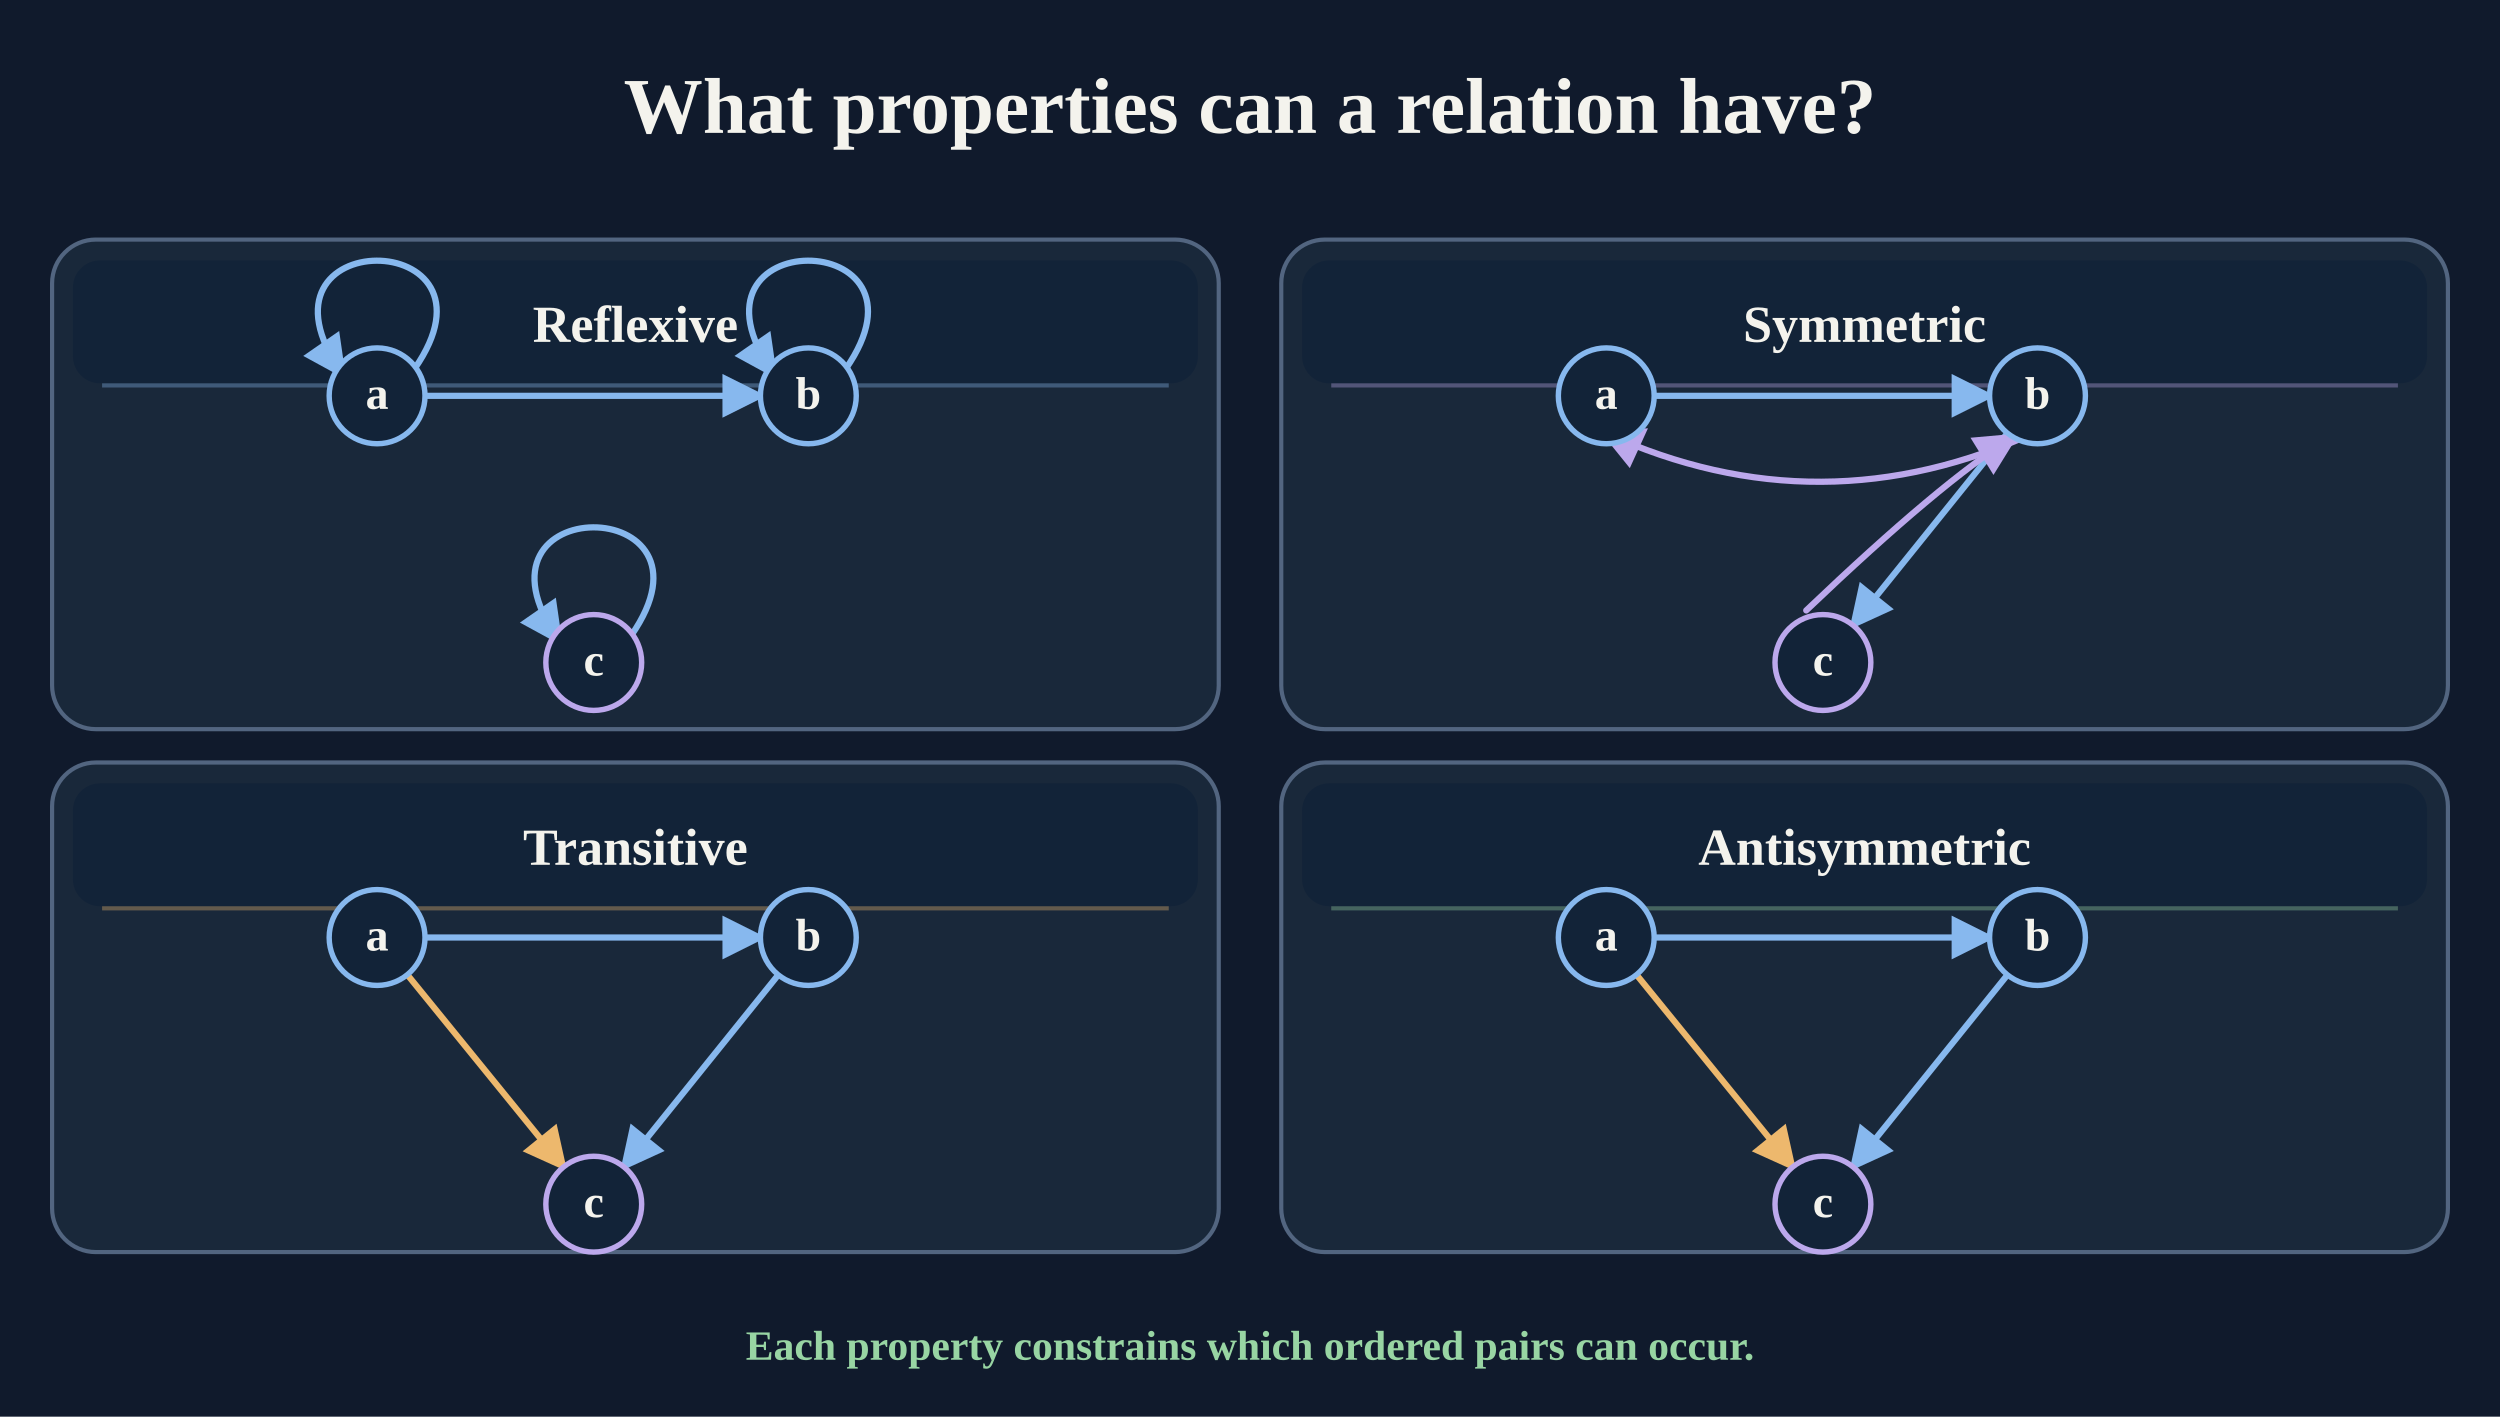
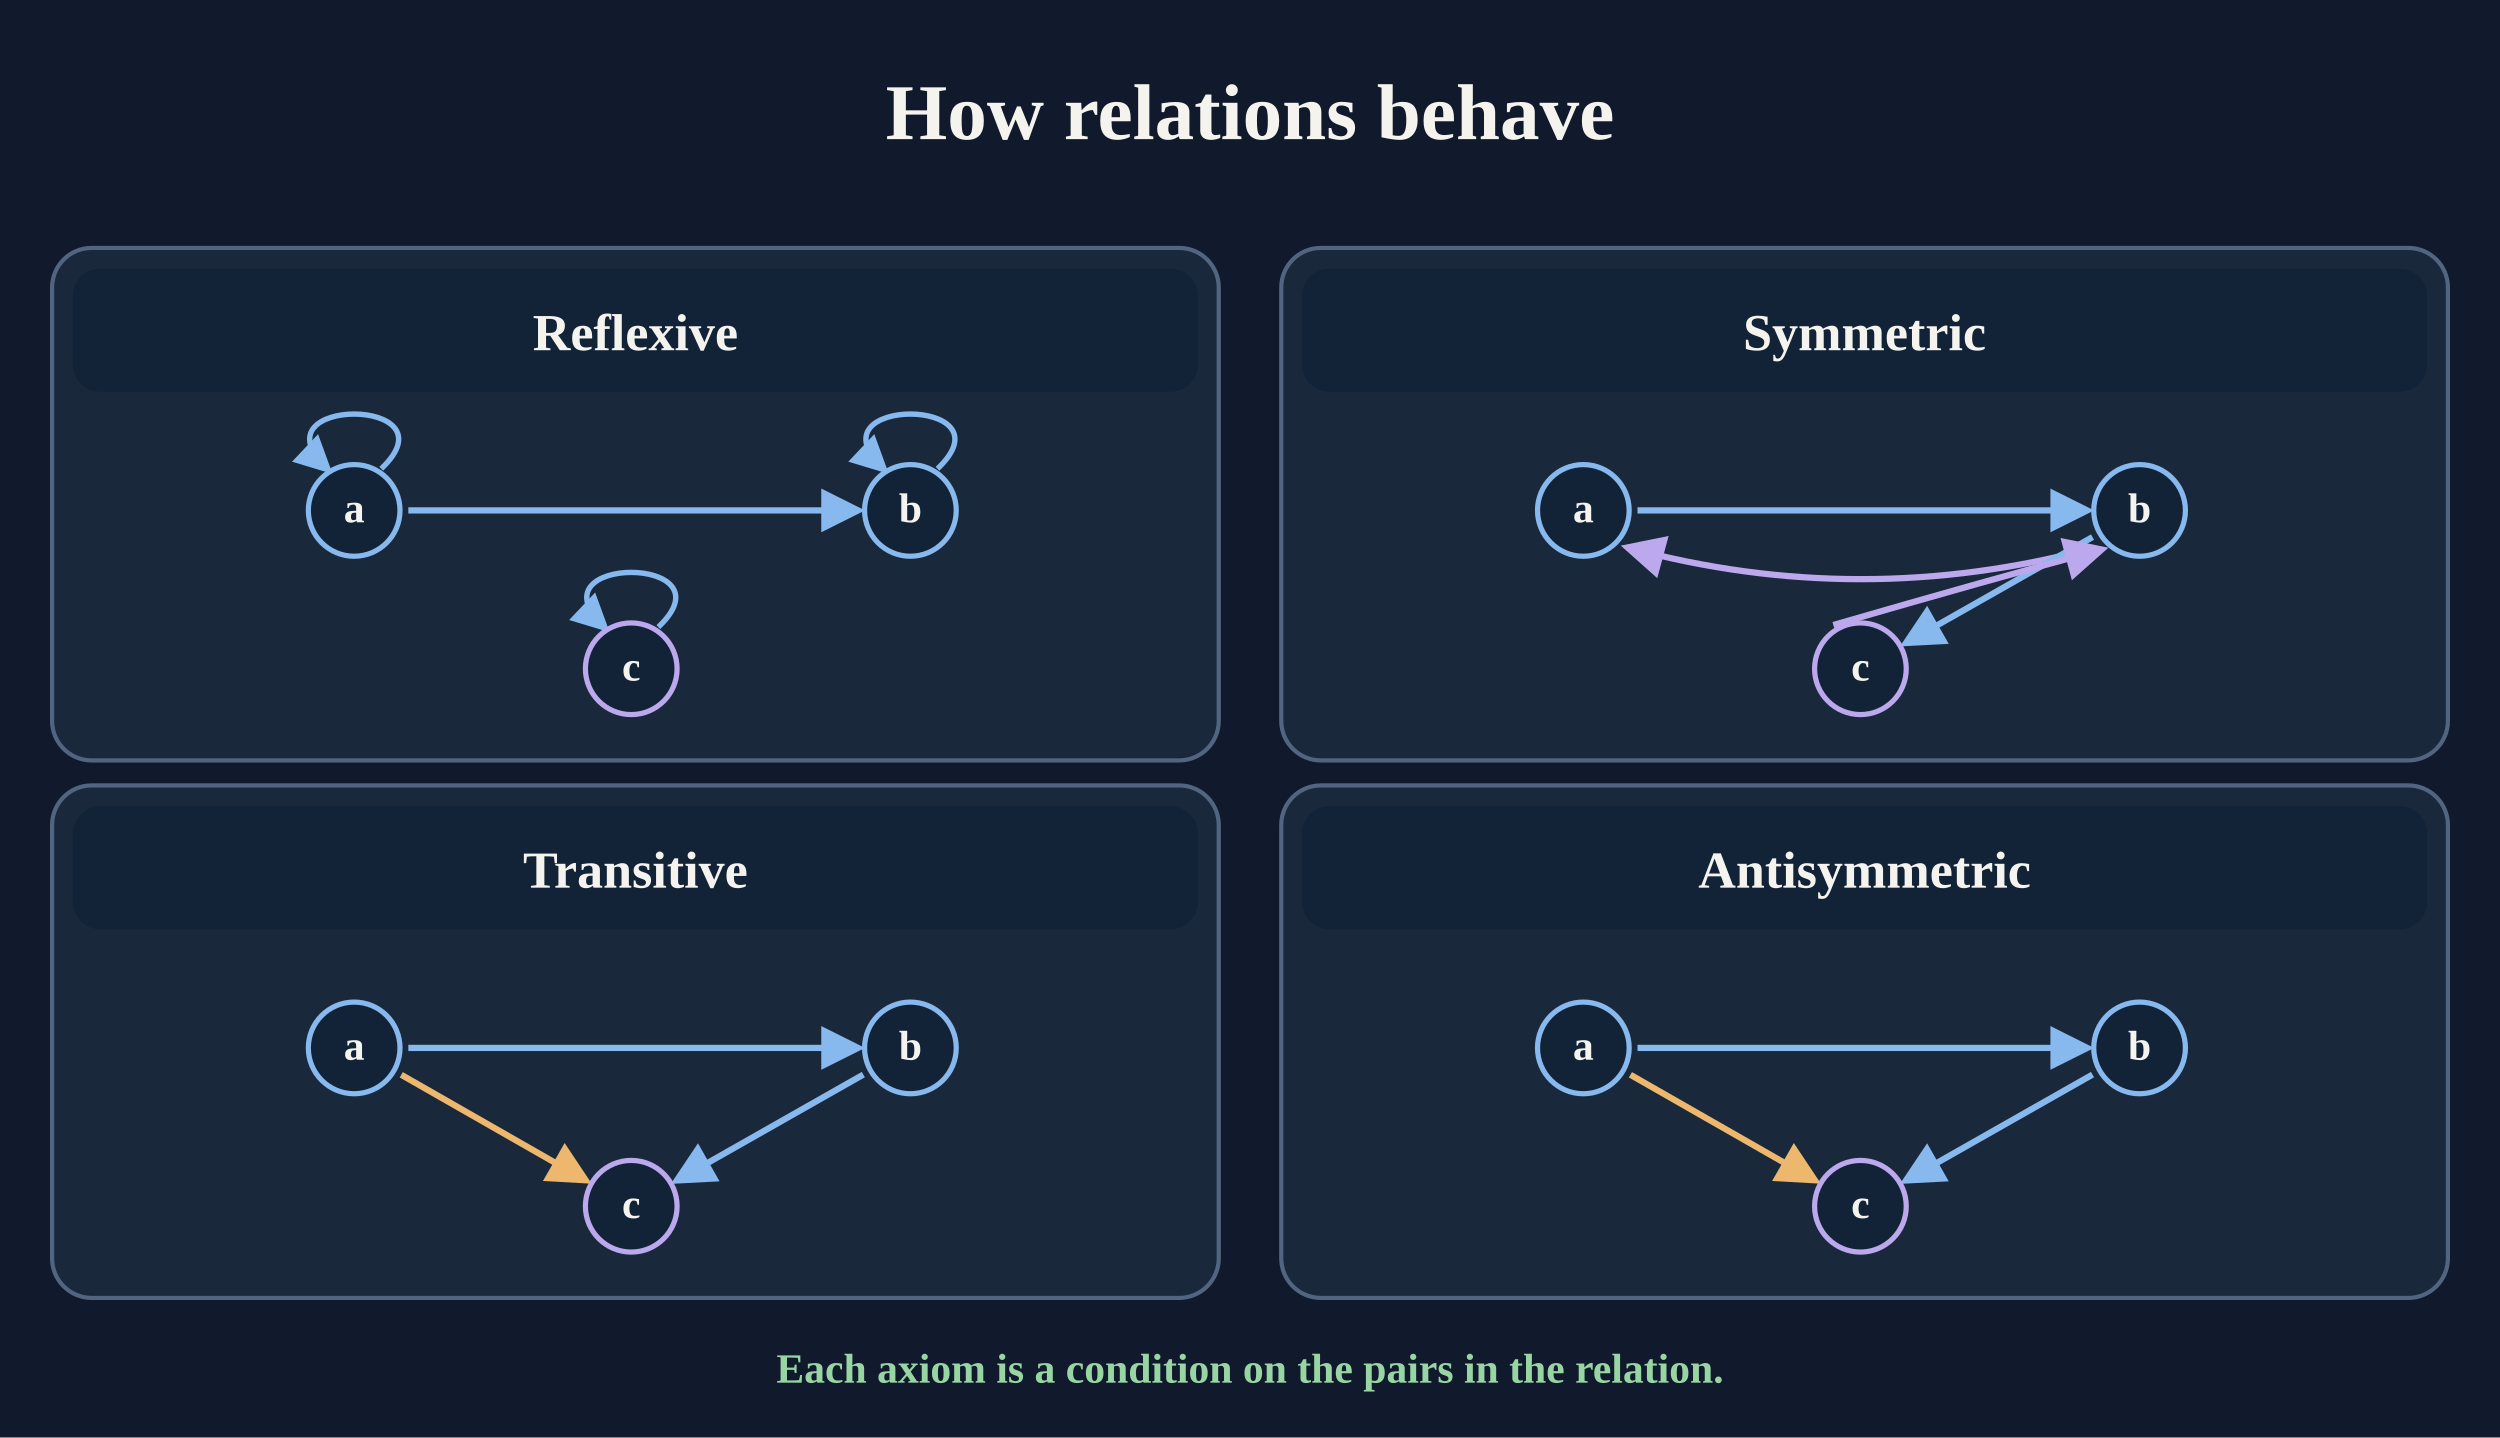
- <svg xmlns="http://www.w3.org/2000/svg" viewBox="0 0 1200 680" width="1200" height="680" role="img" aria-labelledby="title desc">
+ <svg xmlns="http://www.w3.org/2000/svg" width="1200" height="690" viewBox="0 0 1200 690" role="img" aria-labelledby="title desc">
  <defs>
-     <marker id="arrowB" viewBox="0 0 10 10" refX="8.2" refY="5" markerWidth="7" markerHeight="7" orient="auto-start-reverse">
+     <marker id="blue" viewBox="0 0 10 10" markerWidth="7" markerHeight="7" refX="8" refY="5" orient="auto">
      <path d="M0 0 L10 5 L0 10Z" fill="#87B8EE" />
    </marker>
-     <marker id="arrowR" viewBox="0 0 10 10" refX="8.2" refY="5" markerWidth="7" markerHeight="7" orient="auto-start-reverse">
-       <path d="M0 0 L10 5 L0 10Z" fill="#F28D95" />
-     </marker>
-     <marker id="arrowM" viewBox="0 0 10 10" refX="8.2" refY="5" markerWidth="7" markerHeight="7" orient="auto-start-reverse">
-       <path d="M0 0 L10 5 L0 10Z" fill="#98D5A3" />
-     </marker>
-     <marker id="arrowV" viewBox="0 0 10 10" refX="8.2" refY="5" markerWidth="7" markerHeight="7" orient="auto-start-reverse">
+     <marker id="violet" viewBox="0 0 10 10" markerWidth="7" markerHeight="7" refX="8" refY="5" orient="auto">
      <path d="M0 0 L10 5 L0 10Z" fill="#BCA8EC" />
    </marker>
-     <marker id="arrowG" viewBox="0 0 10 10" refX="8.2" refY="5" markerWidth="7" markerHeight="7" orient="auto-start-reverse">
+     <marker id="gold" viewBox="0 0 10 10" markerWidth="7" markerHeight="7" refX="8" refY="5" orient="auto">
      <path d="M0 0 L10 5 L0 10Z" fill="#EDB86D" />
    </marker>
  </defs>
-   <rect width="1200" height="680" fill="#101A2C" />
-   <text x="600" y="53" fill="#F4F3ED" font-size="38" font-weight="700" text-anchor="middle" dominant-baseline="middle">What properties can a relation have?</text>
-   <rect x="25" y="115" width="560" height="235" rx="21" fill="#19283A" stroke="#526580" stroke-width="2" />
-   <rect x="35" y="125" width="540" height="59" rx="13" fill="#122338" />
-   <text x="305" y="157" fill="#F4F3ED" font-size="25" font-weight="700" text-anchor="middle" dominant-baseline="middle">Reflexive</text>
-   <path d="M49 185 H561" stroke="#87B8EE" opacity=".35" stroke-width="2" />
-   <path d="M199 177 C247 108 114 107 164 179" fill="none" stroke="#87B8EE" stroke-width="3" stroke-linecap="round" marker-end="url(#arrowB)" />
-   <path d="M406 177 C454 108 321 107 371 179" fill="none" stroke="#87B8EE" stroke-width="3" stroke-linecap="round" marker-end="url(#arrowB)" />
-   <path d="M303 305 C351 236 218 235 268 307" fill="none" stroke="#87B8EE" stroke-width="3" stroke-linecap="round" marker-end="url(#arrowB)" />
-   <path d="M205 190 L364 190" fill="none" stroke="#87B8EE" stroke-width="3" stroke-linecap="round" marker-end="url(#arrowB)" />
-   <circle cx="181" cy="190" r="23" fill="#122338" stroke="#87B8EE" stroke-width="2.6" />
-   <text x="181" y="190" fill="#F4F3ED" font-size="22" font-weight="700" text-anchor="middle" dominant-baseline="middle">a</text>
-   <circle cx="388" cy="190" r="23" fill="#122338" stroke="#87B8EE" stroke-width="2.6" />
-   <text x="388" y="190" fill="#F4F3ED" font-size="22" font-weight="700" text-anchor="middle" dominant-baseline="middle">b</text>
-   <circle cx="285" cy="318" r="23" fill="#122338" stroke="#BCA8EC" stroke-width="2.6" />
-   <text x="285" y="318" fill="#F4F3ED" font-size="22" font-weight="700" text-anchor="middle" dominant-baseline="middle">c</text>
-   <rect x="615" y="115" width="560" height="235" rx="21" fill="#19283A" stroke="#526580" stroke-width="2" />
-   <rect x="625" y="125" width="540" height="59" rx="13" fill="#122338" />
-   <text x="895" y="157" fill="#F4F3ED" font-size="25" font-weight="700" text-anchor="middle" dominant-baseline="middle">Symmetric</text>
-   <path d="M639 185 H1151" stroke="#BCA8EC" opacity=".35" stroke-width="2" />
-   <path d="M795 190 L954 190" fill="none" stroke="#87B8EE" stroke-width="3" stroke-linecap="round" marker-end="url(#arrowB)" />
-   <path d="M978 207 Q874 255 771 208" fill="none" stroke="#BCA8EC" stroke-width="3" stroke-linecap="round" marker-end="url(#arrowV)" />
-   <path d="M962.954 208.698 L890.046 299.302" fill="none" stroke="#87B8EE" stroke-width="3" stroke-linecap="round" marker-end="url(#arrowB)" />
-   <path d="M867 293 Q932 231 966 210" fill="none" stroke="#BCA8EC" stroke-width="3" stroke-linecap="round" marker-end="url(#arrowV)" />
-   <circle cx="771" cy="190" r="23" fill="#122338" stroke="#87B8EE" stroke-width="2.6" />
-   <text x="771" y="190" fill="#F4F3ED" font-size="22" font-weight="700" text-anchor="middle" dominant-baseline="middle">a</text>
-   <circle cx="978" cy="190" r="23" fill="#122338" stroke="#87B8EE" stroke-width="2.6" />
-   <text x="978" y="190" fill="#F4F3ED" font-size="22" font-weight="700" text-anchor="middle" dominant-baseline="middle">b</text>
-   <circle cx="875" cy="318" r="23" fill="#122338" stroke="#BCA8EC" stroke-width="2.6" />
-   <text x="875" y="318" fill="#F4F3ED" font-size="22" font-weight="700" text-anchor="middle" dominant-baseline="middle">c</text>
-   <rect x="25" y="366" width="560" height="235" rx="21" fill="#19283A" stroke="#526580" stroke-width="2" />
-   <rect x="35" y="376" width="540" height="59" rx="13" fill="#122338" />
-   <text x="305" y="408" fill="#F4F3ED" font-size="25" font-weight="700" text-anchor="middle" dominant-baseline="middle">Transitive</text>
-   <path d="M49 436 H561" stroke="#EDB86D" opacity=".35" stroke-width="2" />
-   <path d="M205 450 L364 450" fill="none" stroke="#87B8EE" stroke-width="3" stroke-linecap="round" marker-end="url(#arrowB)" />
-   <path d="M372.954 468.698 L300.046 559.302" fill="none" stroke="#87B8EE" stroke-width="3" stroke-linecap="round" marker-end="url(#arrowB)" />
-   <path d="M196.134 468.627 L269.866 559.373" fill="none" stroke="#EDB86D" stroke-width="3" stroke-linecap="round" marker-end="url(#arrowG)" />
-   <circle cx="181" cy="450" r="23" fill="#122338" stroke="#87B8EE" stroke-width="2.6" />
-   <text x="181" y="450" fill="#F4F3ED" font-size="22" font-weight="700" text-anchor="middle" dominant-baseline="middle">a</text>
-   <circle cx="388" cy="450" r="23" fill="#122338" stroke="#87B8EE" stroke-width="2.6" />
-   <text x="388" y="450" fill="#F4F3ED" font-size="22" font-weight="700" text-anchor="middle" dominant-baseline="middle">b</text>
-   <circle cx="285" cy="578" r="23" fill="#122338" stroke="#BCA8EC" stroke-width="2.6" />
-   <text x="285" y="578" fill="#F4F3ED" font-size="22" font-weight="700" text-anchor="middle" dominant-baseline="middle">c</text>
-   <rect x="615" y="366" width="560" height="235" rx="21" fill="#19283A" stroke="#526580" stroke-width="2" />
-   <rect x="625" y="376" width="540" height="59" rx="13" fill="#122338" />
-   <text x="895" y="408" fill="#F4F3ED" font-size="25" font-weight="700" text-anchor="middle" dominant-baseline="middle">Antisymmetric</text>
-   <path d="M639 436 H1151" stroke="#98D5A3" opacity=".35" stroke-width="2" />
-   <path d="M795 450 L954 450" fill="none" stroke="#87B8EE" stroke-width="3" stroke-linecap="round" marker-end="url(#arrowB)" />
-   <path d="M962.954 468.698 L890.046 559.302" fill="none" stroke="#87B8EE" stroke-width="3" stroke-linecap="round" marker-end="url(#arrowB)" />
-   <path d="M786.134 468.627 L859.866 559.373" fill="none" stroke="#EDB86D" stroke-width="3" stroke-linecap="round" marker-end="url(#arrowG)" />
-   <circle cx="771" cy="450" r="23" fill="#122338" stroke="#87B8EE" stroke-width="2.6" />
-   <text x="771" y="450" fill="#F4F3ED" font-size="22" font-weight="700" text-anchor="middle" dominant-baseline="middle">a</text>
-   <circle cx="978" cy="450" r="23" fill="#122338" stroke="#87B8EE" stroke-width="2.6" />
-   <text x="978" y="450" fill="#F4F3ED" font-size="22" font-weight="700" text-anchor="middle" dominant-baseline="middle">b</text>
-   <circle cx="875" cy="578" r="23" fill="#122338" stroke="#BCA8EC" stroke-width="2.6" />
-   <text x="875" y="578" fill="#F4F3ED" font-size="22" font-weight="700" text-anchor="middle" dominant-baseline="middle">c</text>
-   <text x="600" y="647" fill="#98D5A3" font-size="20" font-weight="600" text-anchor="middle" dominant-baseline="middle">Each property constrains which ordered pairs can occur.</text>
+   <rect width="1200" height="690" fill="#101A2C" />
+   <text x="600" y="56" text-anchor="middle" dominant-baseline="middle" fill="#F4F3ED" font-size="38" font-weight="600">How relations behave</text>
+   <rect x="25" y="119" width="560" height="246" rx="19" fill="#19283A" stroke="#526580" stroke-width="2" />
+   <rect x="35" y="129" width="540" height="59" rx="13" fill="#122338" />
+   <text x="305" y="161" text-anchor="middle" dominant-baseline="middle" fill="#F4F3ED" font-size="25" font-weight="600">Reflexive</text>
+   <path d="M196.0 245.0 L411.0 245.0" fill="none" stroke="#87B8EE" stroke-width="3" marker-end="url(#blue)" />
+   <path d="M183 225 C220 190,120 190,157 225" fill="none" stroke="#87B8EE" stroke-width="2.6" marker-end="url(#blue)" />
+   <path d="M450 225 C487 190,387 190,424 225" fill="none" stroke="#87B8EE" stroke-width="2.6" marker-end="url(#blue)" />
+   <path d="M316 301 C353 266,253 266,290 301" fill="none" stroke="#87B8EE" stroke-width="2.6" marker-end="url(#blue)" />
+   <circle cx="170" cy="245" r="22" fill="#122338" stroke="#87B8EE" stroke-width="2.5" />
+   <text x="170" y="245" text-anchor="middle" dominant-baseline="middle" fill="#F4F3ED" font-size="20" font-weight="600">a</text>
+   <circle cx="437" cy="245" r="22" fill="#122338" stroke="#87B8EE" stroke-width="2.5" />
+   <text x="437" y="245" text-anchor="middle" dominant-baseline="middle" fill="#F4F3ED" font-size="20" font-weight="600">b</text>
+   <circle cx="303" cy="321" r="22" fill="#122338" stroke="#BCA8EC" stroke-width="2.5" />
+   <text x="303" y="321" text-anchor="middle" dominant-baseline="middle" fill="#F4F3ED" font-size="20" font-weight="600">c</text>
+   <rect x="615" y="119" width="560" height="246" rx="19" fill="#19283A" stroke="#526580" stroke-width="2" />
+   <rect x="625" y="129" width="540" height="59" rx="13" fill="#122338" />
+   <text x="895" y="161" text-anchor="middle" dominant-baseline="middle" fill="#F4F3ED" font-size="25" font-weight="600">Symmetric</text>
+   <path d="M786.0 245.0 L1001.0 245.0" fill="none" stroke="#87B8EE" stroke-width="3" marker-end="url(#blue)" />
+   <path d="M1005 263 Q893 293 782 263" fill="none" stroke="#BCA8EC" stroke-width="3" marker-end="url(#violet)" />
+   <path d="M1004.4 257.8 L915.6 308.2" fill="none" stroke="#87B8EE" stroke-width="3" marker-end="url(#blue)" />
+   <path d="M880 300 Q956 278 1008 264" fill="none" stroke="#BCA8EC" stroke-width="3" marker-end="url(#violet)" />
+   <circle cx="760" cy="245" r="22" fill="#122338" stroke="#87B8EE" stroke-width="2.5" />
+   <text x="760" y="245" text-anchor="middle" dominant-baseline="middle" fill="#F4F3ED" font-size="20" font-weight="600">a</text>
+   <circle cx="1027" cy="245" r="22" fill="#122338" stroke="#87B8EE" stroke-width="2.5" />
+   <text x="1027" y="245" text-anchor="middle" dominant-baseline="middle" fill="#F4F3ED" font-size="20" font-weight="600">b</text>
+   <circle cx="893" cy="321" r="22" fill="#122338" stroke="#BCA8EC" stroke-width="2.5" />
+   <text x="893" y="321" text-anchor="middle" dominant-baseline="middle" fill="#F4F3ED" font-size="20" font-weight="600">c</text>
+   <rect x="25" y="377" width="560" height="246" rx="19" fill="#19283A" stroke="#526580" stroke-width="2" />
+   <rect x="35" y="387" width="540" height="59" rx="13" fill="#122338" />
+   <text x="305" y="419" text-anchor="middle" dominant-baseline="middle" fill="#F4F3ED" font-size="25" font-weight="600">Transitive</text>
+   <path d="M196.0 503.0 L411.0 503.0" fill="none" stroke="#87B8EE" stroke-width="3" marker-end="url(#blue)" />
+   <path d="M414.4 515.8 L325.6 566.2" fill="none" stroke="#87B8EE" stroke-width="3" marker-end="url(#blue)" />
+   <path d="M192.6 515.9 L280.4 566.1" fill="none" stroke="#EDB86D" stroke-width="3" marker-end="url(#gold)" />
+   <circle cx="170" cy="503" r="22" fill="#122338" stroke="#87B8EE" stroke-width="2.5" />
+   <text x="170" y="503" text-anchor="middle" dominant-baseline="middle" fill="#F4F3ED" font-size="20" font-weight="600">a</text>
+   <circle cx="437" cy="503" r="22" fill="#122338" stroke="#87B8EE" stroke-width="2.5" />
+   <text x="437" y="503" text-anchor="middle" dominant-baseline="middle" fill="#F4F3ED" font-size="20" font-weight="600">b</text>
+   <circle cx="303" cy="579" r="22" fill="#122338" stroke="#BCA8EC" stroke-width="2.5" />
+   <text x="303" y="579" text-anchor="middle" dominant-baseline="middle" fill="#F4F3ED" font-size="20" font-weight="600">c</text>
+   <rect x="615" y="377" width="560" height="246" rx="19" fill="#19283A" stroke="#526580" stroke-width="2" />
+   <rect x="625" y="387" width="540" height="59" rx="13" fill="#122338" />
+   <text x="895" y="419" text-anchor="middle" dominant-baseline="middle" fill="#F4F3ED" font-size="25" font-weight="600">Antisymmetric</text>
+   <path d="M786.0 503.0 L1001.0 503.0" fill="none" stroke="#87B8EE" stroke-width="3" marker-end="url(#blue)" />
+   <path d="M1004.4 515.8 L915.6 566.2" fill="none" stroke="#87B8EE" stroke-width="3" marker-end="url(#blue)" />
+   <path d="M782.6 515.9 L870.4 566.1" fill="none" stroke="#EDB86D" stroke-width="3" marker-end="url(#gold)" />
+   <circle cx="760" cy="503" r="22" fill="#122338" stroke="#87B8EE" stroke-width="2.5" />
+   <text x="760" y="503" text-anchor="middle" dominant-baseline="middle" fill="#F4F3ED" font-size="20" font-weight="600">a</text>
+   <circle cx="1027" cy="503" r="22" fill="#122338" stroke="#87B8EE" stroke-width="2.5" />
+   <text x="1027" y="503" text-anchor="middle" dominant-baseline="middle" fill="#F4F3ED" font-size="20" font-weight="600">b</text>
+   <circle cx="893" cy="579" r="22" fill="#122338" stroke="#BCA8EC" stroke-width="2.5" />
+   <text x="893" y="579" text-anchor="middle" dominant-baseline="middle" fill="#F4F3ED" font-size="20" font-weight="600">c</text>
+   <text x="600" y="658" text-anchor="middle" dominant-baseline="middle" fill="#98D5A3" font-size="20" font-weight="600">Each axiom is a condition on the pairs in the relation.</text>
</svg>
